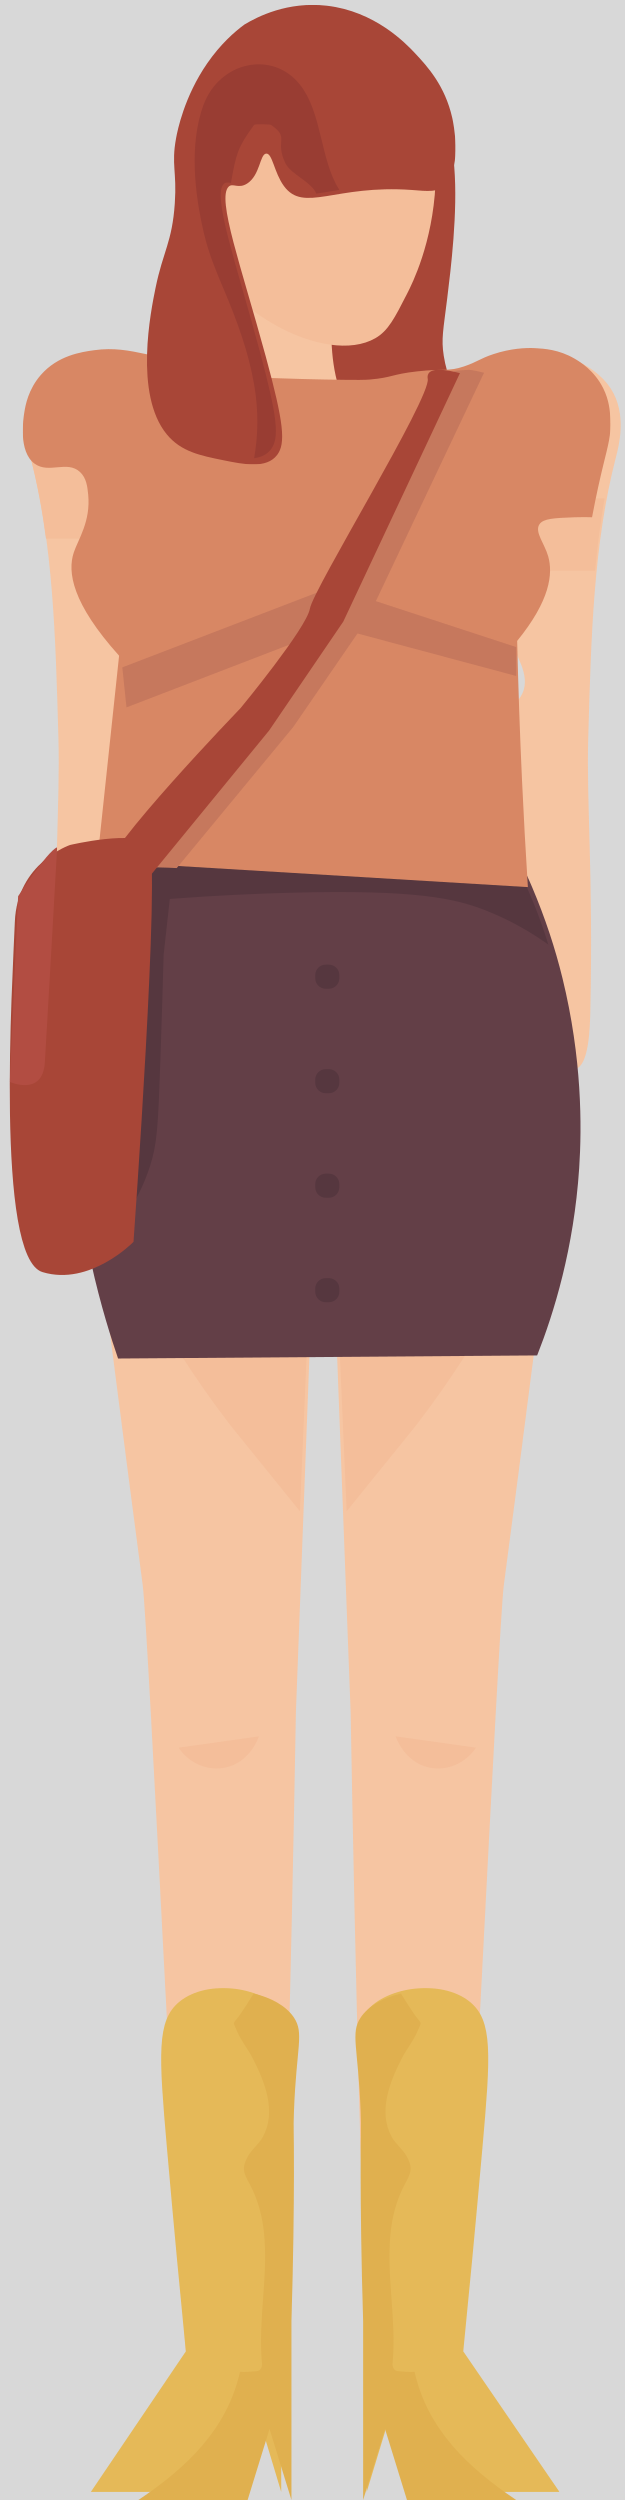
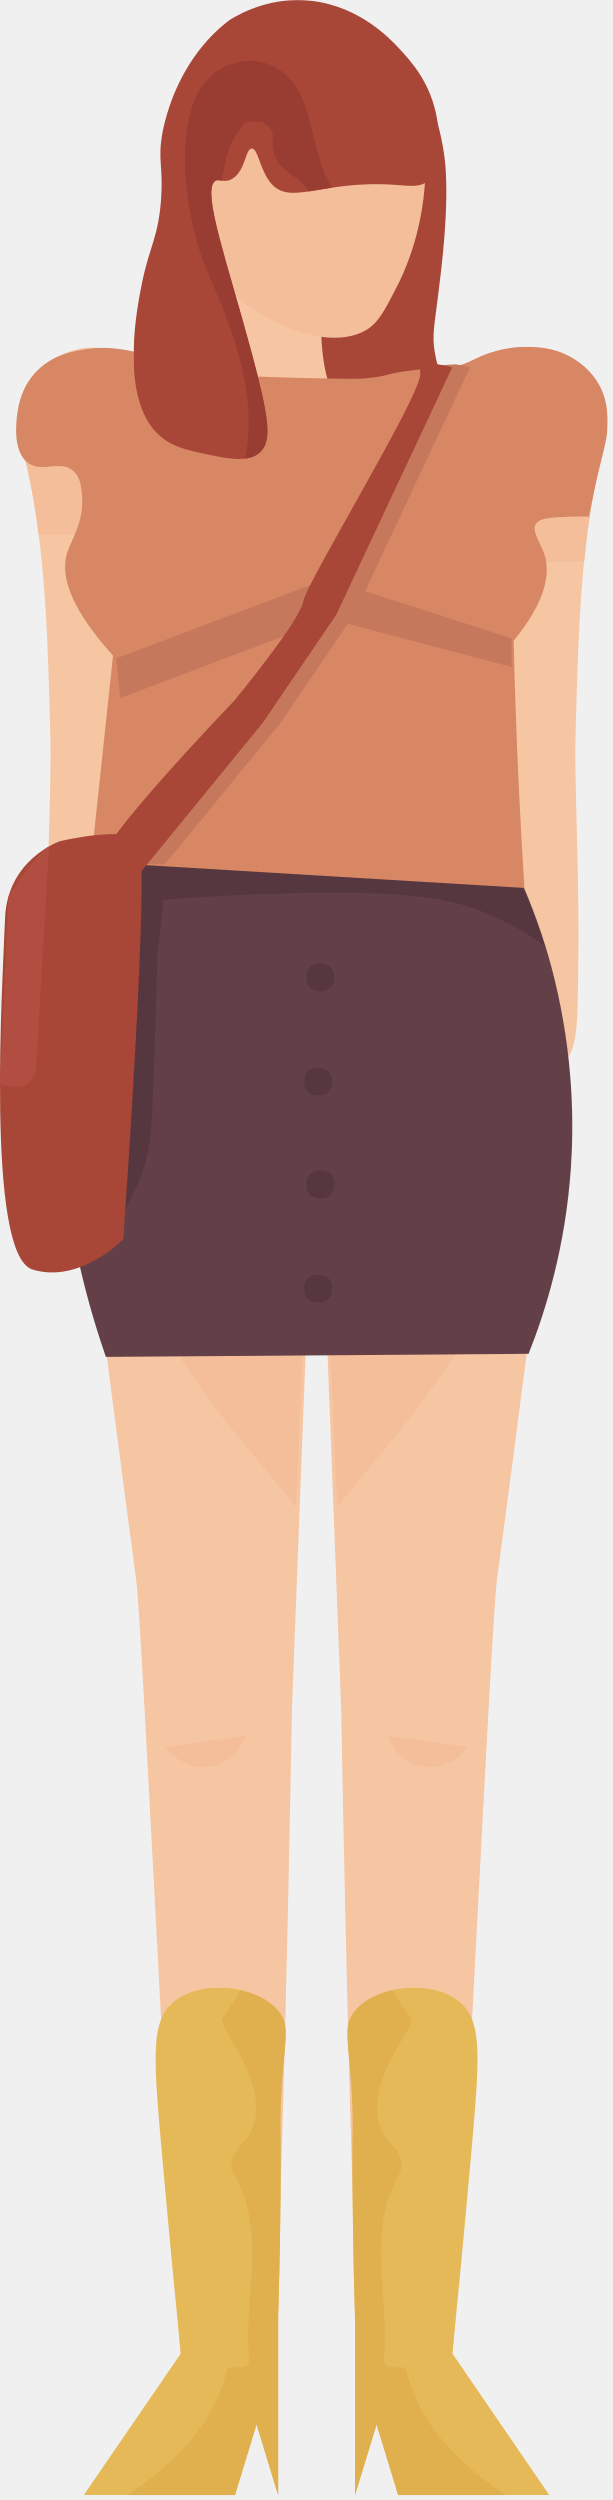
- <svg xmlns="http://www.w3.org/2000/svg" xmlns:xlink="http://www.w3.org/1999/xlink" width="64px" height="256px" viewBox="0 0 64 256" version="1.1">
+ <svg xmlns="http://www.w3.org/2000/svg" xmlns:xlink="http://www.w3.org/1999/xlink" width="112px" height="457px" viewBox="0 0 112 457" version="1.1">
  <defs>
-     <polygon id="path-1" points="20.897 51.859 0.379 51.859 0.379 0.26 20.897 0.26" />
-     <polygon id="path-3" points="20.328 51.859 0.067 51.859 0.067 0.26 20.328 0.26" />
-     <polygon id="path-5" points="60.698 0.241 60.698 55.445 0.506 55.445 0.506 0.241 60.698 0.241" />
-     <polygon id="path-7" points="0.057 0.503 31.658 0.503 31.658 47.558 0.057 47.558" />
-     <polygon id="path-9" points="0 24.687 0 0.317 4.853 0.317 4.853 24.687 2.67102792e-16 24.687" />
+     <polygon id="path-1" points="37.595 93.221 0.683 93.221 0.683 0.468 37.595 0.468" />
+     <polygon id="path-3" points="37.035 93.221 0.122 93.221 0.122 0.468 37.035 0.468" />
+     <polygon id="path-5" points="109.047 0.432 109.047 99.366 0.908 99.366 0.908 0.432 109.047 0.432" />
+     <polygon id="path-7" points="0.102 0.897 55.958 0.897 55.958 84.785 0.102 84.785" />
+     <polygon id="path-9" points="0 44.571 0 0.572 8.96 0.572 8.96 44.571 4.93193284e-16 44.571" />
  </defs>
  <g id="Page-1" stroke="none" stroke-width="1" fill="none" fill-rule="evenodd">
-     <g id="line2">
-       <polygon id="line-a" fill="#D8D8D8" points="0 0 64 0 64 64 64 128 64 192 64 256 0 256 0 192 0 128 0 64" />
-       <g transform="translate(1, 0)">
-         <path d="M23.874,27.164 C23.871,27.997 23.868,28.83 23.878,29.68 C23.935,34.745 24.206,39.508 24.613,43.932 L33.749,53.505 L33.749,27.164 L23.874,27.164 Z" id="Fill-1" fill="#F6C5A2" />
-         <path d="M36.356,43.92 C38.782,45.949 41.565,46.088 41.565,46.088 C41.877,46.104 45.898,46.26 46.774,44.117 C47.534,42.26 45.107,40.687 44.439,36.431 C44.167,34.698 44.393,33.831 44.798,30.519 C45.163,27.535 45.89,21.718 45.517,17.118 C45.517,17.118 44.969,10.364 41.845,7.171 C41.662,6.983 41.214,6.537 40.669,6.589 C39.806,6.672 39.268,7.954 39.05,8.447 C37.143,12.776 28.077,36.999 36.356,43.92" id="Fill-3" fill="#A84637" />
-         <path d="M58.444,101.563 C58.444,101.563 51.158,158.307 50.597,162.279 C50.037,166.251 46.674,238.317 46.114,241.154 C45.554,243.992 38.268,245.694 37.147,243.424 C36.026,241.154 34.905,175.33 34.905,175.33 L32.103,101.563 C32.103,101.563 50.597,67.516 58.444,101.563" id="Fill-5" fill="#F6C5A2" />
-         <path d="M41.615,145.95 C45.544,140.824 48.31,136.254 50.205,132.775 C53.892,126.005 54.834,122.346 55.072,121.374 C55.752,118.611 55.681,117.471 56.218,113.013 C56.595,109.88 57.25,105.292 58.441,99.653 C58.568,93.198 54.523,87.493 49.317,86.538 C41.183,85.045 32.103,99.653 32.103,99.653 L34.498,154.752 C36.87,151.818 39.242,148.884 41.615,145.95" id="Fill-7" fill="#F4BE9A" />
-         <g id="Group-11" transform="translate(35.3955, 203.3183)">
-           <mask id="mask-2" fill="white">
-             <use xlink:href="#path-1" />
-           </mask>
-           <g id="Clip-10" />
-           <path d="M11.043,37.462 L20.897,51.859 L5.54,51.859 L3.345,44.66 L1.152,51.859 L1.152,33.744 C0.957,27.294 0.909,22.301 0.902,18.883 C0.893,13.991 0.972,14.424 0.902,12.51 C0.661,5.93 -0.143,4.539 0.902,2.95 C2.757,0.129 8.752,-0.758 11.728,1.675 C14.082,3.6 13.854,7.024 13.002,16.653 C12.256,25.073 11.572,32.163 11.043,37.462" id="Fill-9" fill="#E5B958" mask="url(#mask-2)" />
-         </g>
-         <path d="M47.743,178.961 C46.657,180.59 44.738,181.393 42.917,180.991 C40.406,180.436 39.548,177.913 39.511,177.801" id="Fill-12" fill="#F4BE9A" />
-         <path d="M35.93,216.255 C35.683,209.607 34.862,208.203 35.93,206.598 C36.733,205.392 38.295,204.542 40.06,204.141 C40.482,204.833 40.917,205.52 41.385,206.206 C42.208,207.412 42.254,206.817 41.721,208.069 C41.333,208.982 40.633,209.834 40.173,210.726 C38.918,213.156 37.682,216.237 39.121,218.835 C39.523,219.559 40.235,220.08 40.636,220.794 C41.49,222.315 40.866,222.756 40.177,224.22 C39.52,225.619 39.154,227.117 38.996,228.646 C38.536,233.091 39.624,237.536 39.2,242.001 C39.169,242.324 39.316,242.764 39.712,242.802 C40.327,242.862 40.879,242.911 41.454,242.877 C42.782,248.79 46.966,252.719 51.859,256 L40.673,256 L38.429,248.729 L36.185,256 L36.185,237.702 C35.986,231.188 35.937,226.144 35.93,222.693 C35.92,217.75 36.002,218.188 35.93,216.255" id="Fill-14" fill="#E0B04F" />
-         <path d="M5.762,101.563 C5.762,101.563 13.048,158.307 13.608,162.279 C14.168,166.251 17.532,238.317 18.092,241.154 C18.652,243.992 25.938,245.694 27.059,243.424 C28.18,241.154 29.301,175.33 29.301,175.33 L32.103,101.563 C32.103,101.563 13.608,67.516 5.762,101.563" id="Fill-16" fill="#F6C5A2" />
-         <path d="M22.591,145.95 C18.661,140.824 15.896,136.254 14.001,132.775 C10.314,126.005 9.372,122.346 9.133,121.374 C8.454,118.611 8.525,117.471 7.988,113.013 C7.61,109.88 6.955,105.292 5.765,99.653 C5.638,93.198 9.683,87.493 14.889,86.538 C23.023,85.045 32.103,99.653 32.103,99.653 L29.708,154.752 C27.336,151.818 24.963,148.884 22.591,145.95" id="Fill-18" fill="#F4BE9A" />
-         <g id="Group-22" transform="translate(8.231511, 203.3183)">
-           <mask id="mask-4" fill="white">
-             <use xlink:href="#path-3" />
-           </mask>
-           <g id="Clip-21" />
-           <path d="M9.798,37.462 L0.067,51.859 L15.233,51.859 L17.399,44.66 L19.566,51.859 L19.566,33.744 C19.758,27.294 19.806,22.301 19.812,18.883 C19.821,13.991 19.743,14.424 19.812,12.51 C20.05,5.93 20.844,4.539 19.812,2.95 C17.981,0.129 12.061,-0.758 9.121,1.675 C6.796,3.6 7.022,7.024 7.864,16.653 C8.6,25.073 9.275,32.163 9.798,37.462" id="Fill-20" fill="#E5B958" mask="url(#mask-4)" />
-         </g>
-         <path d="M17.286,178.961 C18.372,180.59 20.291,181.393 22.112,180.991 C24.623,180.436 25.481,177.913 25.518,177.801" id="Fill-23" fill="#F4BE9A" />
-         <path d="M29.099,216.255 C29.346,209.607 30.167,208.203 29.099,206.598 C28.296,205.392 26.734,204.542 24.969,204.141 C24.547,204.833 24.112,205.52 23.644,206.206 C22.821,207.412 22.775,206.817 23.308,208.069 C23.696,208.982 24.396,209.834 24.856,210.726 C26.111,213.156 27.347,216.237 25.908,218.835 C25.506,219.559 24.794,220.08 24.393,220.794 C23.539,222.315 24.163,222.756 24.852,224.22 C25.509,225.619 25.875,227.117 26.033,228.646 C26.493,233.091 25.405,237.536 25.829,242.001 C25.86,242.324 25.713,242.764 25.317,242.802 C24.701,242.862 24.15,242.911 23.575,242.877 C22.247,248.79 18.063,252.719 13.17,256 L24.356,256 L26.6,248.729 L28.844,256 L28.844,237.702 C29.043,231.188 29.092,226.144 29.099,222.693 C29.109,217.75 29.027,218.188 29.099,216.255" id="Fill-25" fill="#E0B04F" />
-         <path d="M52.553,36.768 C55.053,35.303 59.689,36.924 61.546,39.796 C63.246,42.424 62.361,45.701 62.06,46.863 C59.788,55.653 59.531,64.991 59.234,75.635 C59.049,82.237 59.752,89.476 59.451,103.501 C59.414,105.247 59.303,109.118 57.936,109.455 C56.261,109.869 53.627,104.755 53.323,104.156 C51.869,101.291 51.548,99.076 51.011,96.332 C48.995,86.037 47.166,83.979 47.914,79.158 C48.225,77.149 48.566,74.948 50.298,73.196 C51.273,72.21 52.063,71.998 52.517,70.958 C53.332,69.087 51.777,67.075 51.343,65.656 C50.371,62.478 50.947,58.672 51.268,53.678 C52.06,41.337 50.186,38.154 52.553,36.768" id="Fill-27" fill="#F6C5A2" />
-         <path d="M51.487,51.035 C51.456,51.887 51.415,52.781 51.357,53.735 C51.256,55.43 51.129,56.992 51.035,58.444 L59.94,58.444 C60.178,55.919 60.491,53.454 60.913,51.035 L51.487,51.035 Z" id="Fill-29" fill="#F4BE9A" />
-         <path d="M11.091,139.113 C25.396,139.007 39.7,138.902 54.005,138.796 C55.741,134.392 57.764,127.822 58.307,119.636 C58.591,115.352 58.607,108.378 56.597,100.163 C55.856,97.133 54.839,94.019 53.47,90.799 C46.901,75.355 33.977,72.393 24.79,76.708 C22.588,77.742 14.6,81.494 10.022,94.303 C8.931,97.356 8.185,100.204 7.675,102.836 C7.621,103.117 6.653,108.189 6.589,113.846 C6.464,124.876 9.805,135.367 11.091,139.113" id="Fill-31" fill="#633F47" />
-         <path d="M15.758,97.745 C15.969,95.847 16.179,93.95 16.39,92.052 C21.347,91.674 25.547,91.503 28.72,91.419 C41.656,91.078 45.663,91.989 48.956,93.317 C51.712,94.428 53.803,95.764 55.151,96.732 C55.072,96.474 54.966,96.14 54.839,95.752 C54.732,95.427 54.623,95.103 54.511,94.783 C47.714,75.467 34.342,71.763 24.836,77.16 C22.558,78.453 14.293,83.145 9.556,99.165 C6.923,108.072 6.405,117.067 6.004,123.607 C5.886,125.537 5.809,127.41 5.762,129.235 C6.882,128.748 8.011,128.294 9.146,127.862 C10.848,126.126 13.105,123.332 14.365,119.404 C15.086,117.159 15.19,115.448 15.428,108.473 C15.575,104.148 15.683,100.488 15.758,97.745" id="Fill-33" fill="#56373F" />
-         <path d="M11.688,36.768 C9.178,35.303 4.527,36.924 2.663,39.796 C0.957,42.424 1.846,45.701 2.147,46.863 C4.427,55.653 4.686,64.991 4.983,75.635 C5.169,82.237 4.463,89.476 4.765,103.501 C4.803,105.247 4.914,109.118 6.286,109.455 C7.966,109.869 10.61,104.755 10.914,104.156 C12.671,100.707 13.09,97.613 13.235,96.332 C14.487,85.267 9.47,81.555 12.441,75.538 C13.089,74.225 14.191,72.655 13.963,70.428 C13.725,68.093 12.244,67.174 11.334,65.341 C9.652,61.953 12.43,59.138 12.977,53.678 C14.346,40.006 13.253,37.681 11.688,36.768" id="Fill-35" fill="#F6C5A2" />
-         <path d="M11.524,44.45 L1.646,44.45 C1.748,45.423 1.966,46.238 2.088,46.704 C2.81,49.457 3.327,52.265 3.708,55.151 L11.524,55.151 L11.524,44.45 Z" id="Fill-37" fill="#F4BE9A" />
-         <path d="M17.917,13.372 C17.53,14.404 16.551,18.608 18.264,23.273 C21.442,31.924 32.433,37.51 37.434,34.633 C38.749,33.877 39.399,32.6 40.702,30.044 C41.198,29.071 43.3,24.893 43.593,18.865 C43.793,14.755 43.082,11.266 42.284,8.698 C41.92,7.781 40.332,4.075 36.377,2.401 C31.923,0.516 27.775,2.658 26.027,3.456 C22.867,4.898 19.973,7.898 17.917,13.372" id="Fill-39" fill="#F4BE9A" />
-         <g id="Group-43" transform="translate(0.823151, 35.3955)">
-           <mask id="mask-6" fill="white">
-             <use xlink:href="#path-5" />
-           </mask>
-           <g id="Clip-42" />
-           <path d="M7.841,0.463 C6.493,0.647 4.104,1 2.358,2.999 C1.067,4.478 0.783,6.112 0.671,6.804 C0.567,7.454 0.021,10.85 1.726,12.089 C3.187,13.151 5.041,11.711 6.365,12.935 C7.029,13.549 7.128,14.435 7.208,15.26 C7.476,18.001 6.175,19.847 5.732,21.179 C5.073,23.162 5.533,26.369 10.372,31.748 C9.626,38.76 8.881,45.771 8.135,52.783 C22.834,53.67 37.533,54.558 52.232,55.445 C52.004,51.863 51.803,48.227 51.633,44.539 C51.409,39.685 51.245,34.916 51.136,30.234 C54.517,26.08 54.816,23.358 54.31,21.57 C53.941,20.262 52.886,19.072 53.418,18.289 C53.821,17.695 54.903,17.654 57.025,17.573 C57.768,17.545 58.383,17.557 58.802,17.573 C59.234,15.273 59.654,13.45 59.951,12.23 C60.454,10.166 60.773,9.138 60.683,7.517 C60.637,6.692 60.561,5.603 59.951,4.374 C59.041,2.539 57.557,1.646 57.025,1.336 C55.404,0.389 53.898,0.306 52.962,0.254 C52.023,0.202 50.468,0.282 48.714,0.863 C47.285,1.336 47.072,1.662 45.685,2.128 C44.069,2.672 43.692,2.321 40.889,2.634 C38.249,2.93 38.384,3.263 36.069,3.467 C35.67,3.502 35.084,3.54 31.403,3.467 C30.163,3.443 28.349,3.4 26.153,3.321 C22.223,3.18 20.258,3.109 19.883,3.029 C16.822,2.372 16.286,1.533 13.121,0.863 C11.372,0.493 9.842,0.189 7.841,0.463" id="Fill-41" fill="#D88764" mask="url(#mask-6)" />
-         </g>
-         <g id="Group-46" transform="translate(13.99357, 0)">
-           <mask id="mask-8" fill="white">
-             <use xlink:href="#path-7" />
-           </mask>
-           <g id="Clip-45" />
-           <path d="M14.084,19.055 C13.07,17.674 12.905,15.662 12.258,15.73 C11.607,15.799 11.647,17.931 10.325,18.789 C9.406,19.387 8.85,18.694 8.418,19.116 C7.175,20.333 9.719,27.309 12.227,36.529 C14.078,43.329 14.281,45.416 13.381,46.593 C12.284,48.027 9.973,47.556 7.841,47.121 C5.538,46.651 3.556,46.264 2.089,44.482 C-1.297,40.367 0.465,31.775 0.936,29.474 C1.708,25.708 2.637,24.799 2.906,20.823 C3.13,17.497 2.529,16.919 3.039,14.139 C3.174,13.406 3.858,9.911 6.233,6.475 C7.594,4.506 9.024,3.26 10.025,2.519 C11.378,1.702 14.456,0.129 18.459,0.584 C23.386,1.145 26.539,4.418 27.515,5.461 C28.786,6.818 30.578,8.784 31.319,12.08 C31.44,12.619 32.289,16.782 30.73,18.789 C29.961,19.779 28.736,19.567 27.186,19.454 C19.3,18.881 16.124,21.835 14.084,19.055" id="Fill-44" fill="#A84637" mask="url(#mask-8)" />
-         </g>
-         <path d="M22.646,18.733 C23.195,15.74 23.288,15.159 25.02,12.791 C25.101,12.681 26.651,12.726 26.748,12.791 C28.734,14.135 27.08,14.354 28.231,16.726 C28.778,17.854 30.934,18.638 31.387,19.83 C32.077,19.727 32.859,19.586 33.749,19.45 C31.772,16.362 32.009,11.565 29.71,8.663 C26.913,5.132 21.486,6.279 19.834,10.757 C18.359,14.756 18.925,19.847 19.89,23.923 C20.393,26.05 21.179,27.892 22.001,29.84 C23.273,32.857 24.441,36.023 25.023,39.378 C25.481,42.021 25.445,44.536 25.02,46.92 C25.723,46.828 26.328,46.564 26.748,46.006 C27.624,44.842 27.426,42.779 25.626,36.054 C23.184,26.936 20.709,20.037 21.918,18.833 C22.123,18.63 22.357,18.688 22.646,18.733 Z" id="Fill-47" fill="#993D33" />
-         <polygon id="Fill-51" fill="#C6785D" points="51.859 69.223 33.246 64.238 11.951 72.437 11.524 68.338 32.999 60.09 51.859 66.264" />
-         <path d="M47.043,37.865 C46.737,37.89 46.43,37.911 46.122,37.924 C45.959,37.945 45.793,37.957 45.629,37.975 C45.513,38.033 45.412,38.102 45.35,38.201 C45.209,38.421 45.257,38.679 45.269,38.738 C45.635,40.606 33.54,60.088 33.205,62.068 C32.871,64.049 26.118,72.155 26.118,72.155 C26.118,72.155 11.899,86.805 12.358,88.658 C12.371,88.711 12.387,88.763 12.402,88.816 C12.439,88.815 12.471,88.803 12.512,88.809 C12.721,88.839 12.929,88.869 13.137,88.9 C13.233,88.847 13.343,88.809 13.484,88.809 C14.691,88.809 15.896,88.825 17.097,88.891 L29.027,74.447 L36.622,63.389 C40.603,54.982 44.585,46.574 48.566,38.167 C48.043,38.033 47.517,37.921 47.043,37.865" id="Fill-53" fill="#C6785D" />
-         <path d="M46.096,38.211 C44.691,37.848 43.259,37.647 42.881,38.245 C42.74,38.467 42.788,38.727 42.8,38.787 C43.166,40.671 31.071,60.321 30.736,62.318 C30.401,64.316 23.649,72.492 23.649,72.492 C23.649,72.492 9.43,87.268 9.889,89.138 C10.348,91.008 11.644,93.016 11.644,93.016 L26.558,74.804 L34.153,63.651 C38.134,55.171 42.115,46.691 46.096,38.211" id="Fill-55" fill="#A84637" />
-         <g id="Group-59" transform="translate(0, 85.60772)" fill="#A84637">
-           <path d="M6.175,0.918 C6.175,0.918 0.748,2.74 0.519,8.795 C0.29,14.851 -1.525,43.165 3.347,44.654 C8.219,46.143 12.671,41.557 12.671,41.557 C12.671,41.557 15.492,2.524 14.246,0.918 C13,-0.689 6.175,0.918 6.175,0.918" id="Fill-57" />
-         </g>
-         <g id="Group-62" transform="translate(0, 86.43087)">
-           <mask id="mask-10" fill="white">
-             <use xlink:href="#path-9" />
-           </mask>
-           <g id="Clip-61" />
-           <path d="M4.853,0.317 C4.853,0.317 3.812,18.854 3.591,22.372 C3.37,25.889 -5.48767417e-05,24.354 -5.48767417e-05,24.354 L0.855,5.344 C0.855,5.344 3.759,0.846 4.853,0.317" id="Fill-60" fill="#B24D42" mask="url(#mask-10)" />
-         </g>
-         <path d="M32.677,101.248 L32.352,101.248 C31.762,101.248 31.28,100.765 31.28,100.176 L31.28,99.85 C31.28,99.261 31.762,98.778 32.352,98.778 L32.677,98.778 C33.267,98.778 33.749,99.261 33.749,99.85 L33.749,100.176 C33.749,100.765 33.267,101.248 32.677,101.248" id="Fill-63" fill="#56373F" />
-         <path d="M32.677,111.949 L32.352,111.949 C31.762,111.949 31.28,111.466 31.28,110.877 L31.28,110.551 C31.28,109.962 31.762,109.479 32.352,109.479 L32.677,109.479 C33.267,109.479 33.749,109.962 33.749,110.551 L33.749,110.877 C33.749,111.466 33.267,111.949 32.677,111.949" id="Fill-65" fill="#56373F" />
-         <path d="M32.677,122.65 L32.352,122.65 C31.762,122.65 31.28,122.167 31.28,121.578 L31.28,121.252 C31.28,120.663 31.762,120.18 32.352,120.18 L32.677,120.18 C33.267,120.18 33.749,120.663 33.749,121.252 L33.749,121.578 C33.749,122.167 33.267,122.65 32.677,122.65" id="Fill-67" fill="#56373F" />
-         <path d="M32.677,133.35 L32.352,133.35 C31.762,133.35 31.28,132.868 31.28,132.279 L31.28,131.953 C31.28,131.364 31.762,130.881 32.352,130.881 L32.677,130.881 C33.267,130.881 33.749,131.364 33.749,131.953 L33.749,132.279 C33.749,132.868 33.267,133.35 32.677,133.35" id="Fill-69" fill="#56373F" />
+     <g id="line2" transform="translate(0, -1)">
+       <path d="M43.134,48.21 C43.13,49.711 43.125,51.212 43.142,52.745 C43.241,61.875 43.712,70.461 44.42,78.437 L60.304,95.693 L60.304,48.21 L43.134,48.21 Z" id="Fill-1" fill="#F6C5A2" />
+       <path d="M64.898,78.602 C69.27,82.204 74.284,82.451 74.284,82.451 C74.846,82.478 82.091,82.755 83.67,78.952 C85.039,75.655 80.666,72.864 79.463,65.309 C78.972,62.232 79.38,60.694 80.11,54.815 C80.768,49.518 82.077,39.192 81.404,31.028 C81.404,31.028 80.417,19.039 74.789,13.371 C74.458,13.037 73.652,12.247 72.67,12.339 C71.116,12.486 70.145,14.761 69.753,15.637 C66.317,23.32 49.982,66.316 64.898,78.602" id="Fill-3" fill="#A84637" />
+       <path d="M105.043,181.284 C105.043,181.284 91.835,282.885 90.819,289.997 C89.804,297.11 83.707,426.143 82.691,431.224 C81.675,436.304 68.467,439.352 66.434,435.288 C64.403,431.224 62.37,313.366 62.37,313.366 L57.291,181.284 C57.291,181.284 90.819,120.324 105.043,181.284" id="Fill-5" fill="#F6C5A2" />
+       <path d="M74.537,260.731 C81.661,251.555 86.676,243.376 90.111,237.148 C96.796,225.029 98.504,218.479 98.937,216.739 C100.168,211.794 100.04,209.753 101.014,201.773 C101.698,196.165 102.885,187.952 105.044,177.859 C105.275,166.305 97.941,156.092 88.502,154.382 C73.754,151.71 57.291,177.859 57.291,177.859 L61.633,276.488 C65.934,271.235 70.236,265.983 74.537,260.731" id="Fill-7" fill="#F4BE9A" />
+       <g id="Group-11" transform="translate(62.82301, 363.882)">
+         <mask id="mask-2" fill="white">
+           <use xlink:href="#path-1" />
+         </mask>
+         <g id="Clip-10" />
+         <path d="M19.868,67.342 L37.595,93.222 L9.966,93.222 L6.019,80.281 L2.072,93.222 L2.072,60.658 C1.721,49.063 1.635,40.088 1.623,33.945 C1.607,25.15 1.75,25.929 1.623,22.488 C1.189,10.659 -0.257,8.159 1.623,5.303 C4.96,0.231 15.745,-1.363 21.1,3.012 C25.336,6.471 24.924,12.627 23.391,29.936 C22.051,45.071 20.819,57.817 19.868,67.342" id="Fill-9" fill="#E5B958" mask="url(#mask-2)" />
      </g>
+       <path d="M85.465,320.323 C83.529,323.166 80.108,324.567 76.862,323.866 C72.385,322.898 70.854,318.496 70.79,318.299" id="Fill-12" fill="#F4BE9A" />
+       <path d="M64.446,386.371 C64.011,374.541 62.566,372.042 64.446,369.185 C65.858,367.039 68.607,365.525 71.71,364.813 C72.453,366.044 73.219,367.266 74.042,368.487 C75.489,370.634 75.571,369.574 74.634,371.803 C73.951,373.428 72.719,374.944 71.91,376.531 C69.702,380.856 67.527,386.339 70.06,390.963 C70.766,392.252 72.019,393.179 72.725,394.449 C74.227,397.155 73.129,397.94 71.917,400.546 C70.761,403.035 70.116,405.701 69.839,408.423 C69.03,416.333 70.944,424.244 70.197,432.19 C70.144,432.764 70.402,433.548 71.099,433.615 C72.181,433.722 73.151,433.81 74.162,433.749 C76.499,444.271 83.859,451.264 92.466,457.103 L72.789,457.103 L68.842,444.164 L64.895,457.103 L64.895,424.54 C64.544,412.946 64.458,403.97 64.446,397.828 C64.429,389.031 64.573,389.811 64.446,386.371" id="Fill-14" fill="#E0B04F" />
+       <path d="M10.696,181.284 C10.696,181.284 23.904,282.885 24.921,289.997 C25.936,297.11 32.033,426.143 33.048,431.224 C34.064,436.304 47.272,439.352 49.305,435.288 C51.337,431.224 53.369,313.366 53.369,313.366 L58.449,181.284 C58.449,181.284 24.921,120.324 10.696,181.284" id="Fill-16" fill="#F6C5A2" />
+       <path d="M41.202,260.731 C34.078,251.555 29.063,243.376 25.628,237.148 C18.944,225.029 17.235,218.479 16.803,216.739 C15.572,211.794 15.699,209.753 14.726,201.773 C14.042,196.165 12.854,187.952 10.696,177.859 C10.465,166.305 17.799,156.092 27.238,154.382 C41.986,151.71 58.448,177.859 58.448,177.859 L54.107,276.488 C49.805,271.235 45.504,265.983 41.202,260.731" id="Fill-18" fill="#F4BE9A" />
+       <g id="Group-22" transform="translate(15.19912, 363.882)">
+         <mask id="mask-4" fill="white">
+           <use xlink:href="#path-3" />
+         </mask>
+         <g id="Clip-21" />
+         <path d="M17.85,67.342 L0.122,93.222 L27.751,93.222 L31.699,80.281 L35.646,93.222 L35.646,60.658 C35.996,49.063 36.082,40.088 36.095,33.945 C36.111,25.15 35.968,25.929 36.095,22.488 C36.528,10.659 37.974,8.159 36.095,5.303 C32.758,0.231 21.973,-1.363 16.617,3.012 C12.382,6.471 12.793,12.627 14.326,29.936 C15.667,45.071 16.898,57.817 17.85,67.342" id="Fill-20" fill="#E5B958" mask="url(#mask-4)" />
+       </g>
+       <path d="M30.275,320.323 C32.21,323.166 35.632,324.567 38.878,323.866 C43.354,322.898 44.885,318.496 44.95,318.299" id="Fill-23" fill="#F4BE9A" />
+       <path d="M51.294,386.371 C51.728,374.541 53.173,372.042 51.294,369.185 C49.882,367.039 47.133,365.525 44.029,364.813 C43.287,366.044 42.521,367.266 41.698,368.487 C40.251,370.634 40.169,369.574 41.106,371.803 C41.789,373.428 43.02,374.944 43.83,376.531 C46.038,380.856 48.212,386.339 45.68,390.963 C44.974,392.252 43.72,393.179 43.015,394.449 C41.512,397.155 42.611,397.94 43.823,400.546 C44.979,403.035 45.623,405.701 45.901,408.423 C46.71,416.333 44.795,424.244 45.542,432.19 C45.596,432.764 45.338,433.548 44.64,433.615 C43.558,433.722 42.589,433.81 41.577,433.749 C39.241,444.271 31.88,451.264 23.273,457.103 L42.95,457.103 L46.898,444.164 L50.845,457.103 L50.845,424.54 C51.195,412.946 51.281,403.97 51.294,397.828 C51.311,389.031 51.167,389.811 51.294,386.371" id="Fill-25" fill="#E0B04F" />
+       <path d="M93.548,65.506 C97.918,62.9 106.019,65.785 109.265,70.895 C112.236,75.571 110.688,81.4 110.163,83.468 C106.192,99.108 105.743,115.722 105.224,134.662 C104.902,146.408 106.13,159.289 105.604,184.241 C105.539,187.348 105.345,194.236 102.955,194.836 C100.029,195.572 95.425,186.473 94.894,185.408 C92.353,180.309 91.793,176.368 90.854,171.486 C87.33,153.169 84.134,149.506 85.441,140.929 C85.986,137.354 86.582,133.439 89.608,130.321 C91.312,128.567 92.693,128.189 93.485,126.339 C94.91,123.011 92.193,119.43 91.434,116.906 C89.735,111.252 90.742,104.48 91.302,95.593 C92.687,73.635 89.412,67.972 93.548,65.506" id="Fill-27" fill="#F6C5A2" />
+       <path d="M91.536,90.97 C91.48,92.428 91.406,93.96 91.302,95.593 C91.119,98.496 90.89,101.17 90.722,103.657 L106.776,103.657 C107.206,99.333 107.769,95.112 108.531,90.97 L91.536,90.97 Z" id="Fill-29" fill="#F4BE9A" />
+       <path d="M19.356,249.04 C45.111,248.852 70.865,248.665 96.621,248.476 C99.747,240.633 103.389,228.931 104.366,214.35 C104.878,206.72 104.907,194.299 101.288,179.667 C99.953,174.271 98.123,168.725 95.658,162.989 C83.831,135.483 60.561,130.207 44.021,137.893 C40.056,139.735 25.672,146.416 17.43,169.23 C15.466,174.668 14.123,179.741 13.205,184.429 C13.107,184.93 11.364,193.963 11.248,204.038 C11.023,223.684 17.04,242.369 19.356,249.04" id="Fill-31" fill="#633F47" />
+       <path d="M28.775,175.677 C29.154,172.271 29.532,168.865 29.911,165.458 C38.811,164.782 46.353,164.474 52.051,164.323 C75.279,163.712 82.473,165.346 88.385,167.729 C93.334,169.723 97.089,172.123 99.51,173.86 C99.367,173.396 99.178,172.798 98.95,172.1 C98.758,171.517 98.563,170.936 98.36,170.361 C86.156,135.691 62.146,129.041 45.077,138.728 C40.986,141.05 26.145,149.472 17.641,178.227 C12.913,194.214 11.982,210.359 11.262,222.098 C11.049,225.562 10.912,228.924 10.827,232.2 C12.839,231.326 14.865,230.512 16.903,229.736 C19.959,226.621 24.012,221.605 26.275,214.555 C27.569,210.525 27.756,207.454 28.184,194.934 C28.448,187.17 28.641,180.602 28.775,175.677" id="Fill-33" fill="#56373F" />
+       <path d="M20.863,65.506 C16.493,62.9 8.392,65.785 5.146,70.895 C2.175,75.571 3.723,81.4 4.248,83.468 C8.219,99.108 8.669,115.722 9.187,134.662 C9.51,146.408 8.281,159.289 8.807,184.241 C8.872,187.348 9.066,194.236 11.456,194.836 C14.382,195.572 18.986,186.473 19.517,185.408 C22.576,179.27 23.305,173.766 23.558,171.486 C25.739,151.798 17.002,145.194 22.174,134.489 C23.304,132.152 25.222,129.358 24.826,125.397 C24.412,121.242 21.833,119.607 20.247,116.345 C17.318,110.317 22.156,105.309 23.109,95.593 C25.493,71.268 23.59,67.131 20.863,65.506" id="Fill-35" fill="#F6C5A2" />
+       <path d="M20.736,79.402 L3.476,79.402 C3.654,81.158 4.034,82.627 4.248,83.468 C5.509,88.436 6.414,93.503 7.079,98.71 L20.736,98.71 L20.736,79.402 Z" id="Fill-37" fill="#F4BE9A" />
+       <path d="M32.245,23.746 C31.559,25.573 29.825,33.018 32.86,41.278 C38.491,56.599 57.965,66.49 66.826,61.396 C69.156,60.057 70.309,57.795 72.617,53.27 C73.495,51.547 77.22,44.148 77.739,33.473 C78.093,26.195 76.834,20.016 75.42,15.469 C74.775,13.844 71.96,7.282 64.954,4.318 C57.061,0.981 49.713,4.772 46.614,6.186 C41.016,8.739 35.888,14.053 32.245,23.746" id="Fill-39" fill="#F4BE9A" />
+       <g id="Group-43" transform="translate(2.026549, 63.95281)">
+         <mask id="mask-6" fill="white">
+           <use xlink:href="#path-5" />
+         </mask>
+         <g id="Clip-42" />
+         <path d="M14.087,0.829 C11.665,1.16 7.374,1.793 4.237,5.375 C1.916,8.025 1.407,10.954 1.206,12.194 C1.019,13.359 0.038,19.445 3.101,21.665 C5.725,23.569 9.057,20.988 11.435,23.181 C12.629,24.282 12.806,25.87 12.95,27.348 C13.43,32.26 11.094,35.568 10.298,37.956 C9.115,41.51 9.94,47.258 18.633,56.898 C17.294,69.464 15.955,82.029 14.616,94.595 C41.023,96.185 67.43,97.775 93.837,99.366 C93.427,92.946 93.067,86.431 92.761,79.821 C92.358,71.122 92.064,62.574 91.869,54.183 C97.943,46.74 98.479,41.861 97.572,38.657 C96.908,36.312 95.012,34.179 95.969,32.776 C96.693,31.712 98.636,31.638 102.448,31.494 C103.783,31.443 104.887,31.465 105.64,31.494 C106.417,27.372 107.171,24.104 107.705,21.919 C108.609,18.219 109.182,16.376 109.02,13.471 C108.937,11.994 108.801,10.041 107.705,7.838 C106.07,4.55 103.404,2.95 102.448,2.394 C99.535,0.698 96.831,0.548 95.15,0.455 C93.463,0.362 90.668,0.506 87.518,1.547 C84.95,2.395 84.567,2.979 82.076,3.814 C79.171,4.788 78.496,4.159 73.459,4.721 C68.717,5.25 68.959,5.847 64.799,6.214 C64.084,6.277 63.031,6.344 56.416,6.214 C54.19,6.17 50.931,6.093 46.986,5.952 C39.924,5.699 36.394,5.573 35.72,5.429 C30.221,4.251 29.259,2.747 23.572,1.547 C20.43,0.883 17.681,0.339 14.087,0.829" id="Fill-41" fill="#D88764" mask="url(#mask-6)" />
+       </g>
+       <g id="Group-46" transform="translate(24.31858, 0.116527)">
+         <mask id="mask-8" fill="white">
+           <use xlink:href="#path-7" />
+         </mask>
+         <g id="Clip-45" />
+         <path d="M24.894,33.972 C23.102,31.508 22.81,27.922 21.667,28.043 C20.515,28.166 20.586,31.966 18.25,33.497 C16.626,34.562 15.642,33.327 14.879,34.08 C12.682,36.249 17.178,48.686 21.612,65.124 C24.883,77.247 25.242,80.966 23.651,83.065 C21.713,85.622 17.628,84.781 13.86,84.006 C9.79,83.168 6.285,82.478 3.693,79.301 C-2.292,71.965 0.821,56.648 1.654,52.546 C3.019,45.832 4.661,44.211 5.137,37.123 C5.533,31.193 4.47,30.164 5.372,25.207 C5.61,23.901 6.819,17.669 11.017,11.543 C13.423,8.033 15.95,5.812 17.72,4.491 C20.111,3.034 25.552,0.23 32.627,1.041 C41.336,2.041 46.909,7.877 48.634,9.736 C50.88,12.156 54.047,15.661 55.359,21.537 C55.572,22.496 57.073,29.92 54.317,33.497 C52.957,35.262 50.792,34.884 48.053,34.683 C34.113,33.662 28.5,38.927 24.894,33.972" id="Fill-44" fill="#A84637" mask="url(#mask-8)" />
+       </g>
+       <path d="M40.52,34.016 C41.518,28.621 41.686,27.573 44.832,23.305 C44.979,23.106 47.793,23.188 47.969,23.305 C51.576,25.728 48.572,26.121 50.664,30.398 C51.658,32.431 55.573,33.844 56.396,35.994 C57.649,35.809 59.07,35.553 60.686,35.309 C57.095,29.741 57.524,21.094 53.35,15.862 C48.27,9.498 38.412,11.566 35.413,19.638 C32.733,26.846 33.762,36.024 35.514,43.373 C36.428,47.206 37.856,50.528 39.348,54.039 C41.659,59.478 43.78,65.185 44.836,71.232 C45.669,75.997 45.603,80.532 44.832,84.828 C46.109,84.663 47.207,84.187 47.969,83.181 C49.561,81.083 49.201,77.363 45.932,65.24 C41.497,48.803 37.002,36.366 39.198,34.197 C39.569,33.83 39.995,33.935 40.52,34.016 Z" id="Fill-47" fill="#993D33" />
+       <polygon id="Fill-51" fill="#C6785D" points="93.544 122.934 60.169 114.133 21.985 128.609 21.219 121.371 59.726 106.809 93.544 117.709" />
+       <path d="M83.224,67.599 C82.682,67.645 82.138,67.682 81.591,67.705 C81.301,67.743 81.007,67.764 80.716,67.797 C80.51,67.9 80.332,68.025 80.221,68.201 C79.971,68.595 80.056,69.057 80.077,69.165 C80.727,72.512 59.27,107.426 58.676,110.976 C58.083,114.525 46.104,129.052 46.104,129.052 C46.104,129.052 20.879,155.307 21.693,158.629 C21.716,158.723 21.745,158.817 21.77,158.912 C21.837,158.909 21.894,158.888 21.966,158.898 C22.337,158.952 22.705,159.007 23.074,159.062 C23.245,158.967 23.441,158.898 23.69,158.898 C25.832,158.899 27.969,158.927 30.1,159.046 L51.264,133.16 L64.738,113.343 C71.8,98.275 78.864,83.208 85.926,68.14 C84.999,67.9 84.066,67.701 83.224,67.599" id="Fill-53" fill="#C6785D" />
+       <path d="M82.673,68.14 C80.18,67.495 77.64,67.139 76.969,68.201 C76.718,68.595 76.803,69.057 76.825,69.165 C77.474,72.511 56.018,107.427 55.423,110.975 C54.83,114.525 42.851,129.052 42.851,129.052 C42.851,129.052 17.626,155.307 18.44,158.629 C19.255,161.951 21.554,165.52 21.554,165.52 L48.011,133.16 L61.485,113.342 C68.548,98.275 75.611,83.208 82.673,68.14" id="Fill-55" fill="#A84637" />
+       <g id="Group-59" transform="translate(0, 153.121)" fill="#A84637">
+         <path d="M10.979,1.643 C10.979,1.643 1.331,4.905 0.923,15.748 C0.515,26.591 -2.712,77.286 5.951,79.952 C14.614,82.619 22.531,74.409 22.531,74.409 C22.531,74.409 27.546,4.52 25.33,1.643 C23.115,-1.233 10.979,1.643 10.979,1.643" id="Fill-57" />
+       </g>
+       <g id="Group-62" transform="translate(0, 155.1475)">
+         <mask id="mask-10" fill="white">
+           <use xlink:href="#path-9" />
+         </mask>
+         <g id="Clip-61" />
+         <path d="M8.96,0.572 C8.96,0.572 7.038,34.04 6.631,40.39 C6.223,46.741 -0,43.969 -0,43.969 L1.579,9.648 C1.579,9.648 6.941,1.528 8.96,0.572" id="Fill-60" fill="#B24D42" mask="url(#mask-10)" />
+       </g>
+       <path d="M58.887,182.163 L58.22,182.163 C57.01,182.163 56.02,181.173 56.02,179.964 L56.02,179.295 C56.02,178.086 57.01,177.096 58.22,177.096 L58.887,177.096 C60.097,177.096 61.086,178.086 61.086,179.295 L61.086,179.964 C61.086,181.173 60.097,182.163 58.887,182.163" id="Fill-63" fill="#56373F" />
+       <path d="M58.486,201.255 L57.818,201.255 C56.609,201.255 55.619,200.265 55.619,199.056 L55.619,198.387 C55.619,197.179 56.609,196.189 57.818,196.189 L58.486,196.189 C59.696,196.189 60.685,197.179 60.685,198.387 L60.685,199.056 C60.685,200.265 59.696,201.255 58.486,201.255" id="Fill-65" fill="#56373F" />
+       <path d="M58.887,220.018 L58.22,220.018 C57.01,220.018 56.02,219.028 56.02,217.819 L56.02,217.15 C56.02,215.941 57.01,214.951 58.22,214.951 L58.887,214.951 C60.097,214.951 61.086,215.941 61.086,217.15 L61.086,217.819 C61.086,219.028 60.097,220.018 58.887,220.018" id="Fill-67" fill="#56373F" />
+       <path d="M58.486,239.11 L57.818,239.11 C56.609,239.11 55.619,238.12 55.619,236.911 L55.619,236.242 C55.619,235.034 56.609,234.044 57.818,234.044 L58.486,234.044 C59.696,234.044 60.685,235.034 60.685,236.242 L60.685,236.911 C60.685,238.12 59.696,239.11 58.486,239.11" id="Fill-69" fill="#56373F" />
    </g>
  </g>
</svg>
